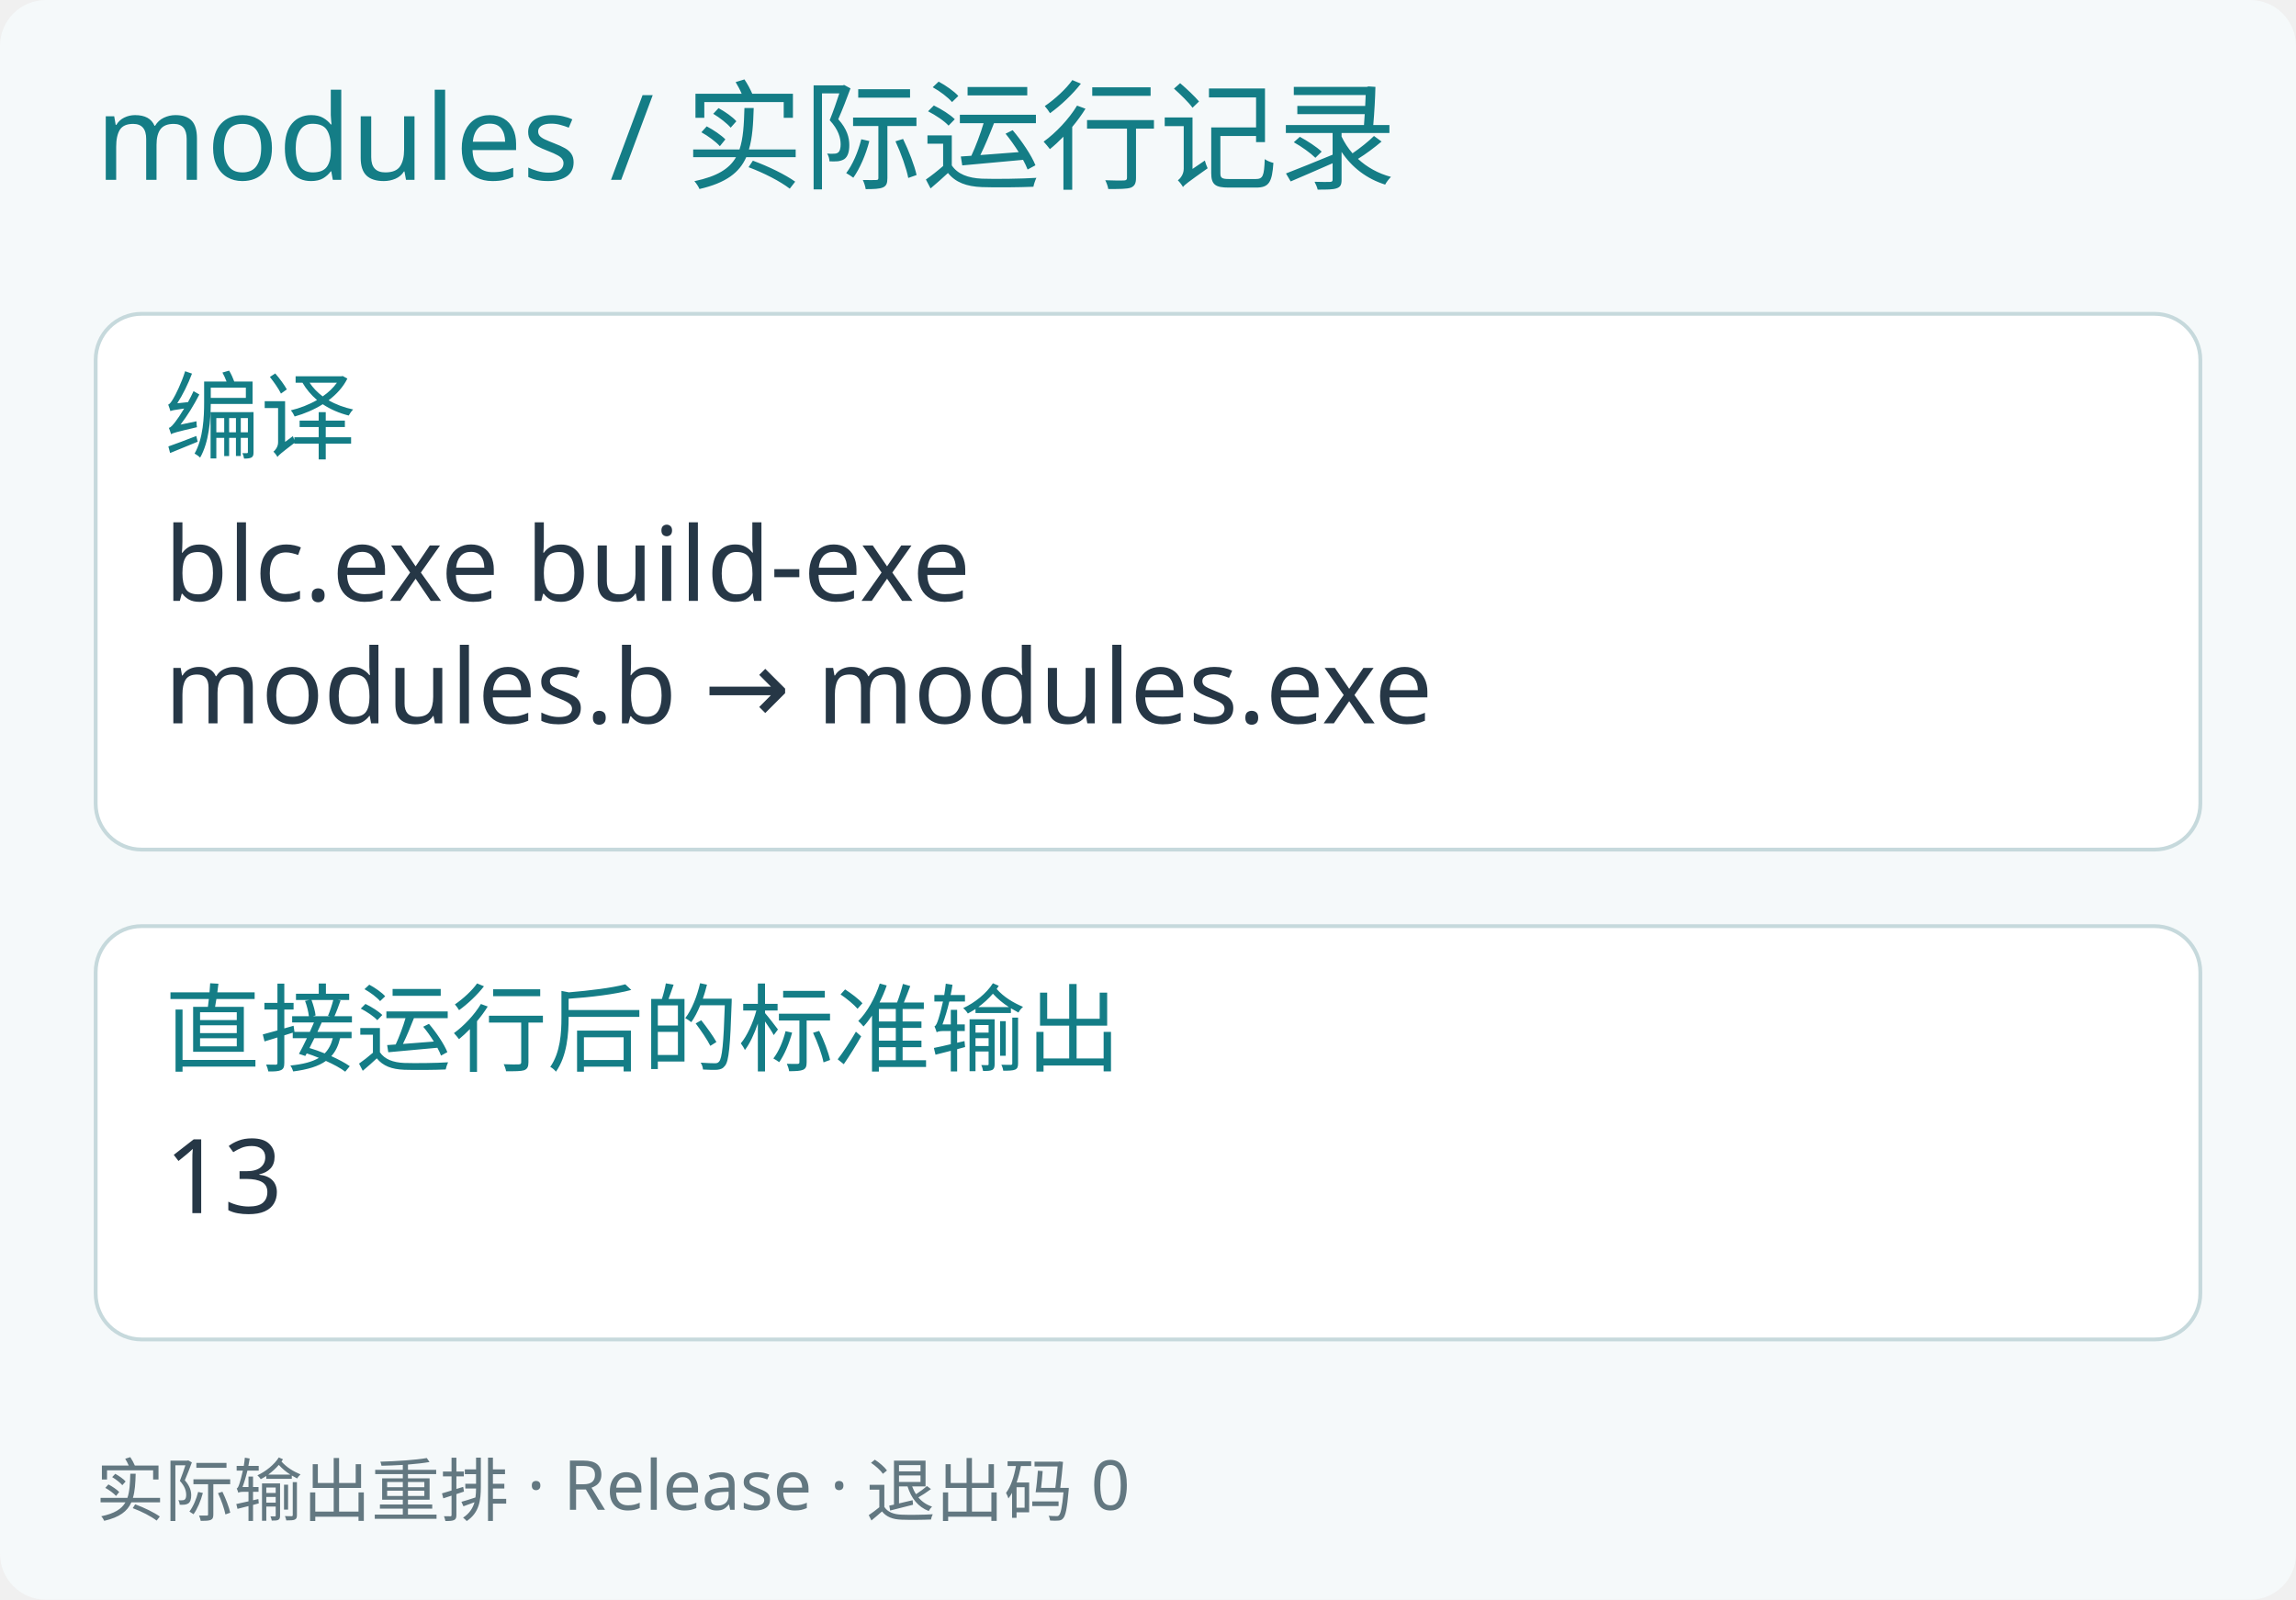
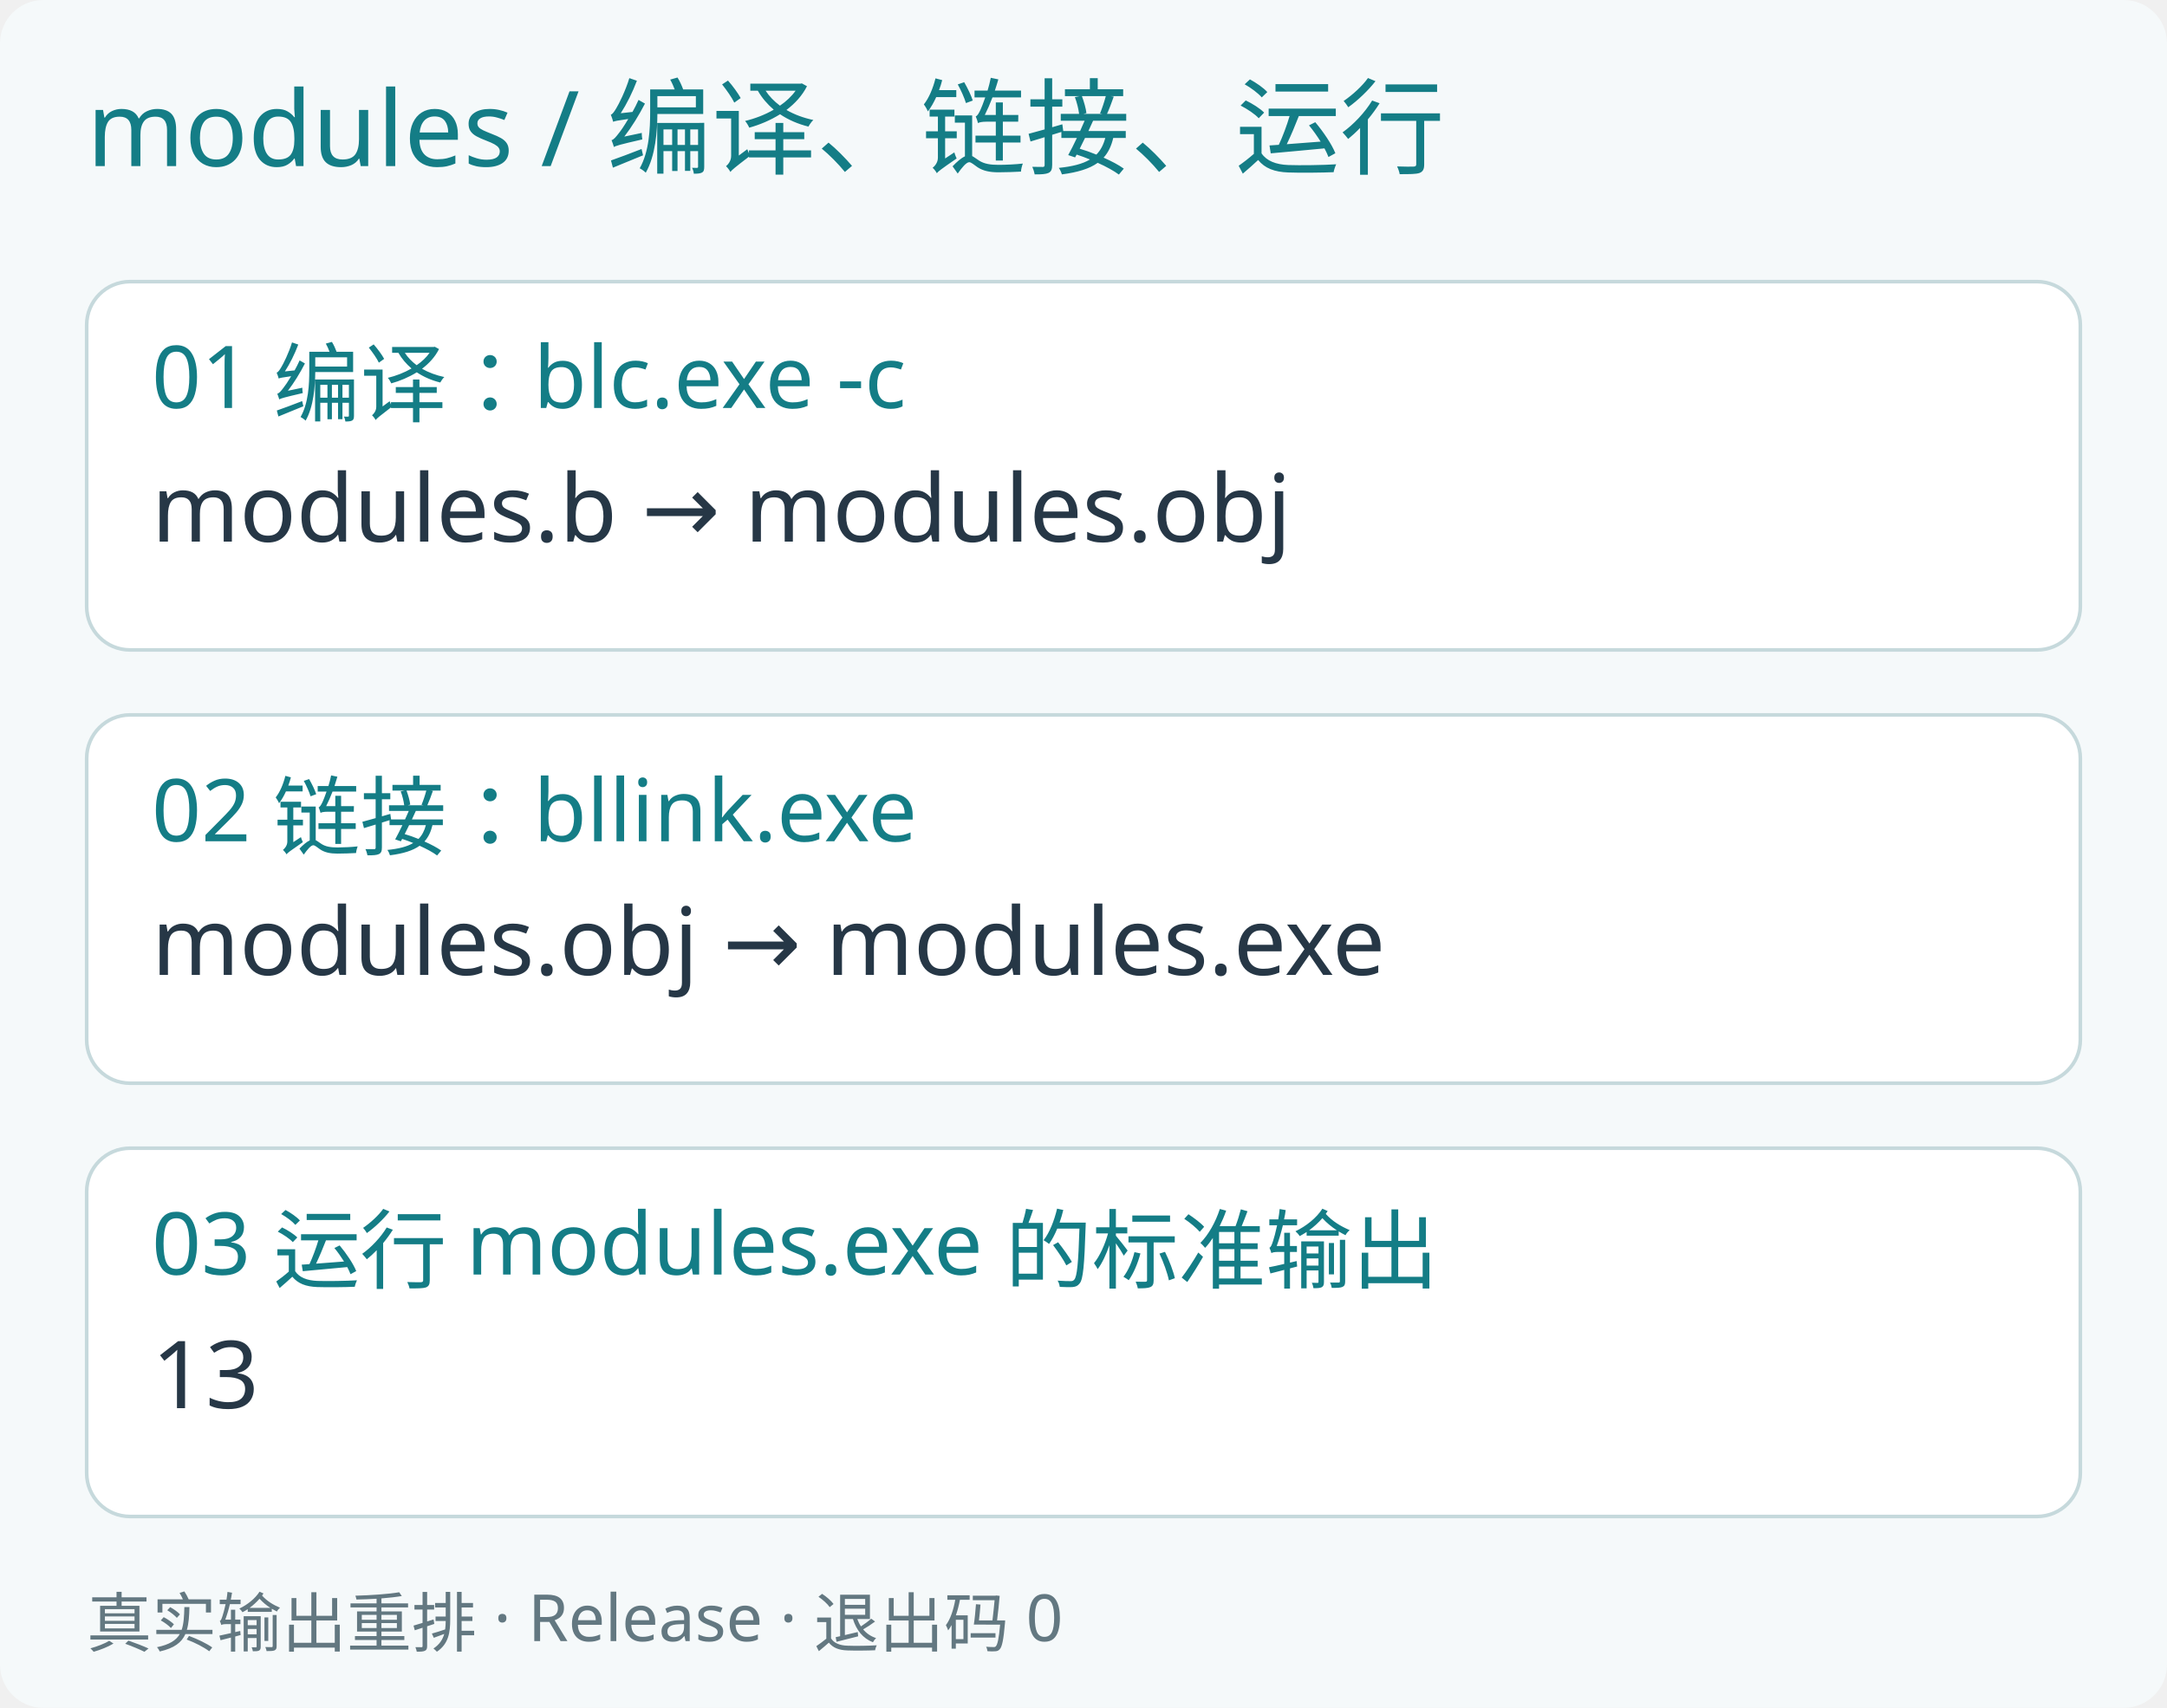
- <svg xmlns="http://www.w3.org/2000/svg" width="600" height="418">
-   <rect width="600" height="418" rx="12" fill="#f5f9fa" />
-   <text x="25" y="47" font-family="SimHei" font-size="31" fill="#147d86">modules / 实际运行记录</text>
-   <rect x="25" y="82" width="550" height="140" rx="12" fill="#ffffff" stroke="#c6d9dc" />
-   <text x="43" y="118" font-family="SimHei" font-size="25" fill="#147d86">编译</text>
-   <text x="43" y="157" font-family="SimHei" font-size="27" fill="#263746">blc.exe build-exe</text>
-   <text x="43" y="189" font-family="SimHei" font-size="27" fill="#263746">modules.b → modules.exe</text>
-   <rect x="25" y="242" width="550" height="108" rx="12" fill="#ffffff" stroke="#c6d9dc" />
-   <text x="43" y="278" font-family="SimHei" font-size="25" fill="#147d86">直接运行后的标准输出</text>
-   <text x="43" y="317" font-family="SimHei" font-size="27" fill="#263746">13</text>
-   <text x="25" y="396" font-family="SimHei" font-size="18" fill="#637881">实际输出重排 · Release · 退出码 0</text>
+ <svg xmlns="http://www.w3.org/2000/svg" width="600" height="473">
+   <rect width="600" height="473" rx="12" fill="#f5f9fa" />
+   <text x="24" y="46" font-family="SimHei" font-size="29" fill="#147d86">modules / 编译、链接、运行</text>
+   <rect x="24" y="78" width="552" height="102" rx="12" fill="white" stroke="#c6d9dc" />
+   <text x="42" y="113" font-family="SimHei" font-size="24" fill="#147d86">01 编译：blc.exe -c</text>
+   <text x="42" y="150" font-family="SimHei" font-size="26" fill="#263746">modules.b → modules.obj</text>
+   <rect x="24" y="198" width="552" height="102" rx="12" fill="white" stroke="#c6d9dc" />
+   <text x="42" y="233" font-family="SimHei" font-size="24" fill="#147d86">02 链接：bllink.exe</text>
+   <text x="42" y="270" font-family="SimHei" font-size="26" fill="#263746">modules.obj → modules.exe</text>
+   <rect x="24" y="318" width="552" height="102" rx="12" fill="white" stroke="#c6d9dc" />
+   <text x="42" y="353" font-family="SimHei" font-size="24" fill="#147d86">03 运行 modules.exe 的标准输出</text>
+   <text x="42" y="390" font-family="SimHei" font-size="26" fill="#263746">13</text>
+   <text x="24" y="456" font-family="SimHei" font-size="18" fill="#637881">真实输出重排 · Release · 退出码 0</text>
</svg>
